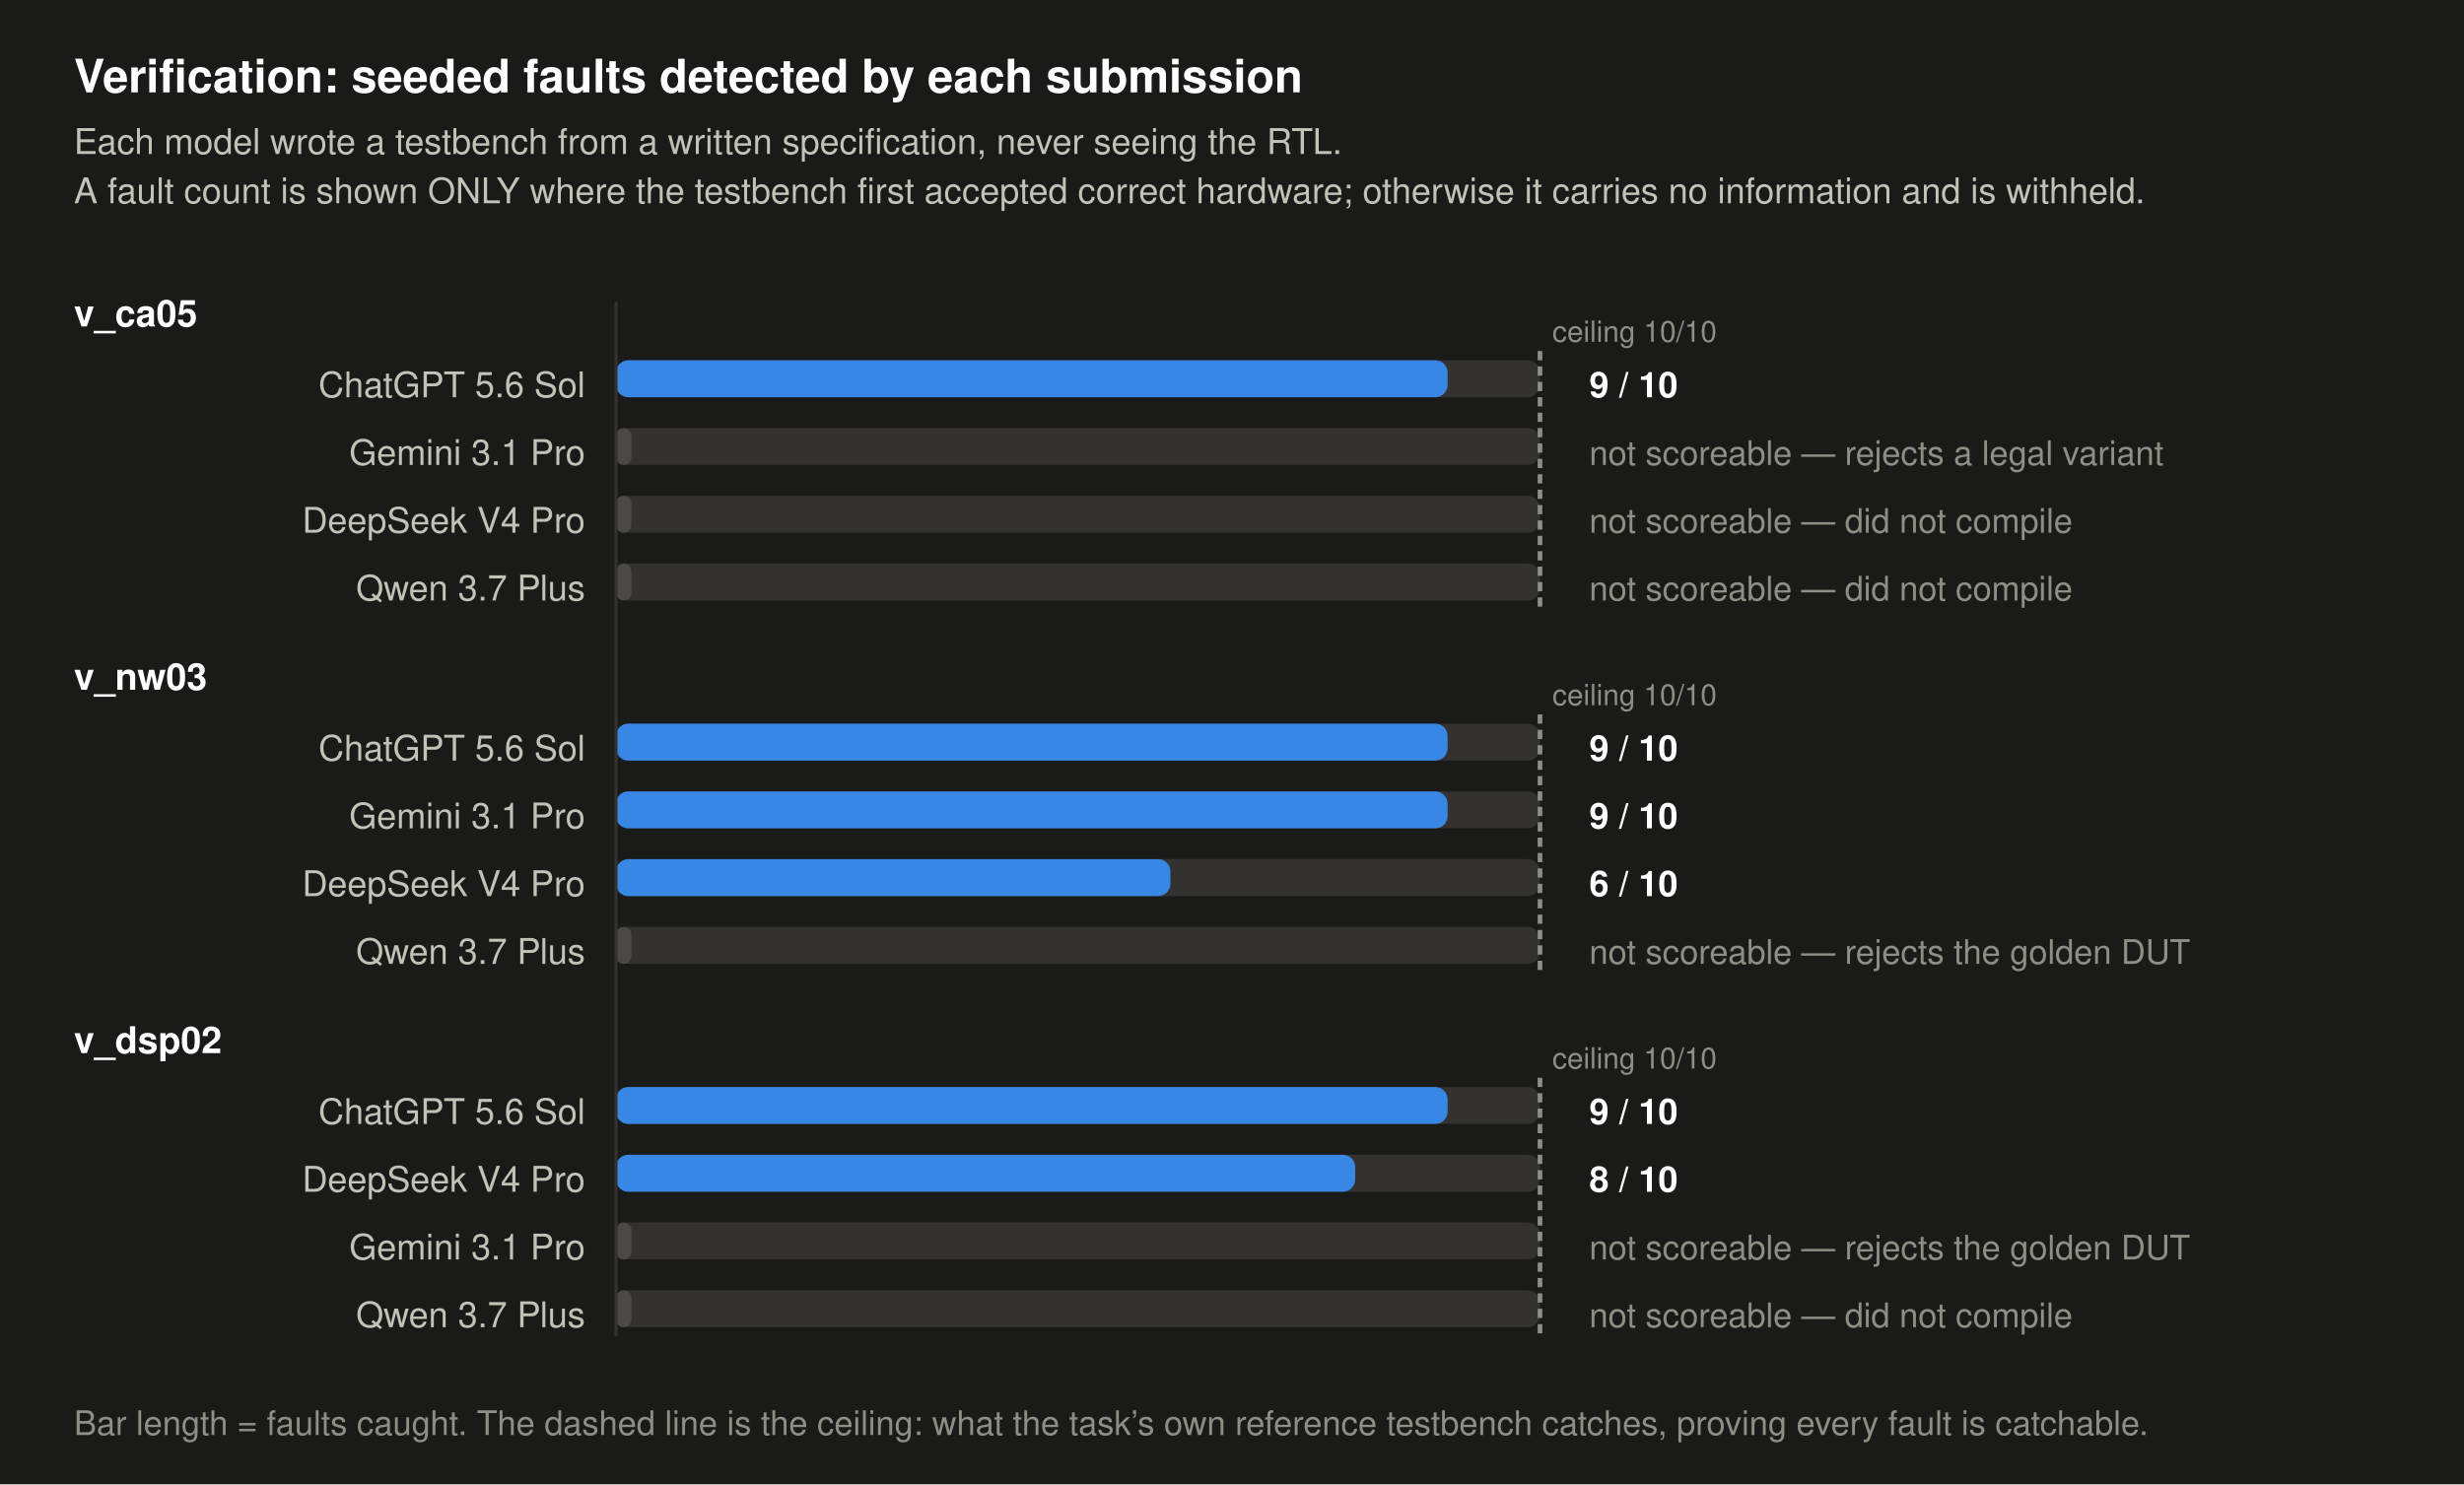
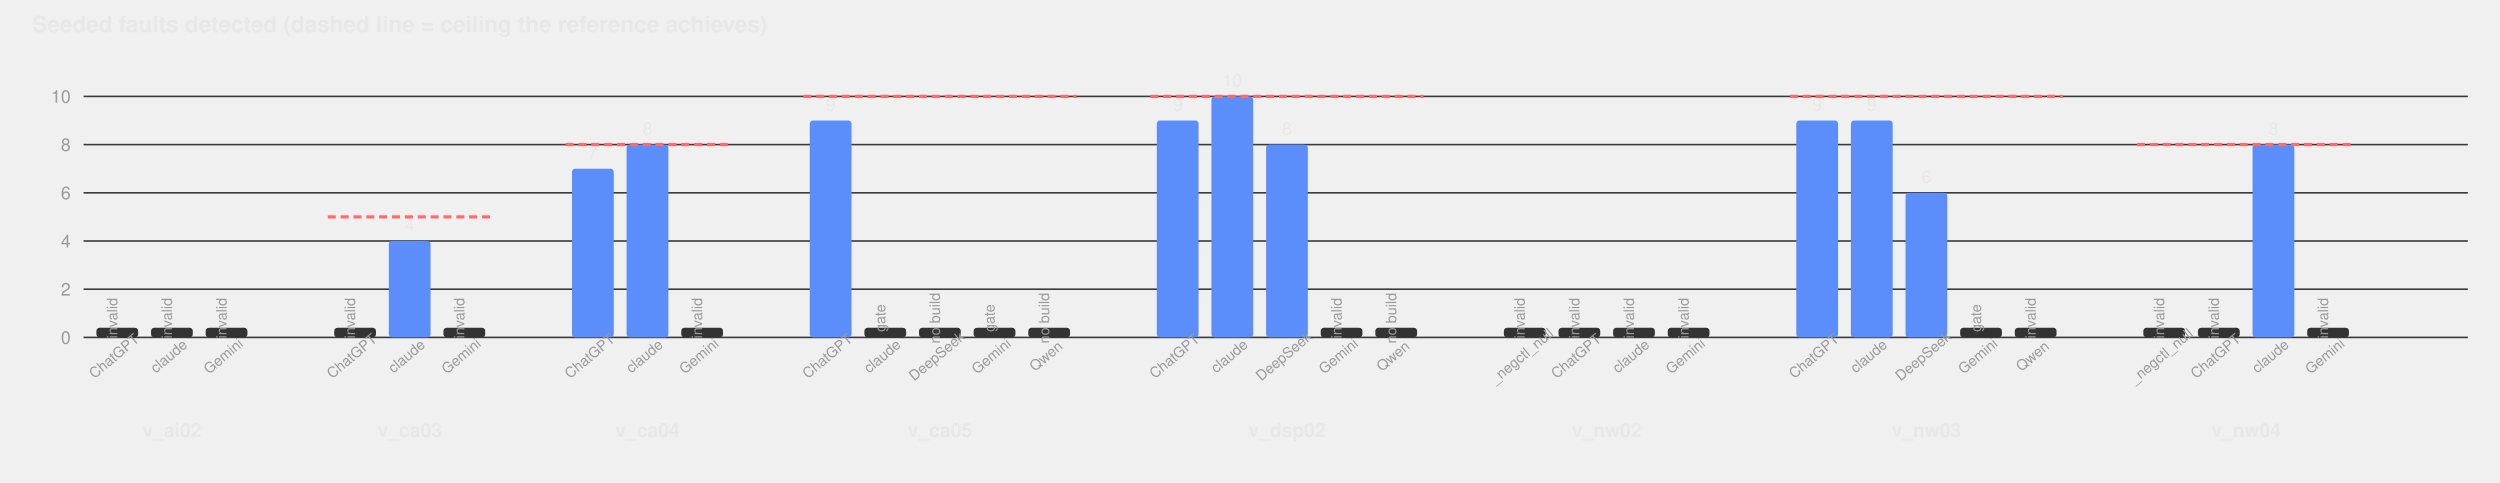
- <svg xmlns="http://www.w3.org/2000/svg" width="800" height="482" viewBox="0 0 800 482" font-family="-apple-system,BlinkMacSystemFont,'Segoe UI',Helvetica,Arial,sans-serif">
-   <rect width="800" height="482" fill="#1a1a19" />
-   <text x="24" y="30" font-size="15" font-weight="600" fill="#ffffff">Verification: seeded faults detected by each submission</text>
-   <text x="24" y="50" font-size="11.5" fill="#c3c2b7">Each model wrote a testbench from a written specification, never seeing the RTL.</text>
-   <text x="24" y="66" font-size="11.5" fill="#c3c2b7">A fault count is shown ONLY where the testbench first accepted correct hardware; otherwise it carries no information and is withheld.</text>
-   <text x="24" y="106" font-size="12" font-weight="600" fill="#ffffff">v_ca05</text>
-   <text x="190" y="129.0" font-size="11.5" text-anchor="end" fill="#c3c2b7">ChatGPT 5.6 Sol</text>
-   <rect x="200" y="117" width="300" height="12" rx="4" fill="#333230" />
-   <rect x="200" y="117" width="270.0" height="12" rx="4" fill="#3987e5" />
-   <text x="516" y="129.0" font-size="11.5" font-weight="600" fill="#ffffff">9 / 10</text>
-   <text x="190" y="151.0" font-size="11.5" text-anchor="end" fill="#c3c2b7">Gemini 3.1 Pro</text>
-   <rect x="200" y="139" width="300" height="12" rx="4" fill="#333230" />
-   <rect x="200" y="139" width="5" height="12" rx="2.5" fill="#4a4945" />
-   <text x="516" y="151.0" font-size="11" fill="#8f8e85">not scoreable — rejects a legal variant</text>
-   <text x="190" y="173.0" font-size="11.5" text-anchor="end" fill="#c3c2b7">DeepSeek V4 Pro</text>
-   <rect x="200" y="161" width="300" height="12" rx="4" fill="#333230" />
-   <rect x="200" y="161" width="5" height="12" rx="2.5" fill="#4a4945" />
-   <text x="516" y="173.0" font-size="11" fill="#8f8e85">not scoreable — did not compile</text>
-   <text x="190" y="195.0" font-size="11.5" text-anchor="end" fill="#c3c2b7">Qwen 3.7 Plus</text>
-   <rect x="200" y="183" width="300" height="12" rx="4" fill="#333230" />
-   <rect x="200" y="183" width="5" height="12" rx="2.5" fill="#4a4945" />
-   <text x="516" y="195.0" font-size="11" fill="#8f8e85">not scoreable — did not compile</text>
-   <line x1="500" y1="114" x2="500" y2="198" stroke="#8f8e85" stroke-width="1.5" stroke-dasharray="3 2" />
-   <text x="504" y="111" font-size="9.5" fill="#8f8e85">ceiling 10/10</text>
-   <text x="24" y="224" font-size="12" font-weight="600" fill="#ffffff">v_nw03</text>
-   <text x="190" y="247.0" font-size="11.5" text-anchor="end" fill="#c3c2b7">ChatGPT 5.6 Sol</text>
-   <rect x="200" y="235" width="300" height="12" rx="4" fill="#333230" />
-   <rect x="200" y="235" width="270.0" height="12" rx="4" fill="#3987e5" />
-   <text x="516" y="247.0" font-size="11.5" font-weight="600" fill="#ffffff">9 / 10</text>
-   <text x="190" y="269.0" font-size="11.5" text-anchor="end" fill="#c3c2b7">Gemini 3.1 Pro</text>
-   <rect x="200" y="257" width="300" height="12" rx="4" fill="#333230" />
-   <rect x="200" y="257" width="270.0" height="12" rx="4" fill="#3987e5" />
-   <text x="516" y="269.0" font-size="11.5" font-weight="600" fill="#ffffff">9 / 10</text>
-   <text x="190" y="291.0" font-size="11.5" text-anchor="end" fill="#c3c2b7">DeepSeek V4 Pro</text>
-   <rect x="200" y="279" width="300" height="12" rx="4" fill="#333230" />
-   <rect x="200" y="279" width="180.0" height="12" rx="4" fill="#3987e5" />
-   <text x="516" y="291.0" font-size="11.5" font-weight="600" fill="#ffffff">6 / 10</text>
-   <text x="190" y="313.0" font-size="11.5" text-anchor="end" fill="#c3c2b7">Qwen 3.7 Plus</text>
-   <rect x="200" y="301" width="300" height="12" rx="4" fill="#333230" />
-   <rect x="200" y="301" width="5" height="12" rx="2.5" fill="#4a4945" />
-   <text x="516" y="313.0" font-size="11" fill="#8f8e85">not scoreable — rejects the golden DUT</text>
-   <line x1="500" y1="232" x2="500" y2="316" stroke="#8f8e85" stroke-width="1.5" stroke-dasharray="3 2" />
-   <text x="504" y="229" font-size="9.5" fill="#8f8e85">ceiling 10/10</text>
-   <text x="24" y="342" font-size="12" font-weight="600" fill="#ffffff">v_dsp02</text>
-   <text x="190" y="365.0" font-size="11.5" text-anchor="end" fill="#c3c2b7">ChatGPT 5.6 Sol</text>
-   <rect x="200" y="353" width="300" height="12" rx="4" fill="#333230" />
-   <rect x="200" y="353" width="270.0" height="12" rx="4" fill="#3987e5" />
-   <text x="516" y="365.0" font-size="11.5" font-weight="600" fill="#ffffff">9 / 10</text>
-   <text x="190" y="387.0" font-size="11.5" text-anchor="end" fill="#c3c2b7">DeepSeek V4 Pro</text>
-   <rect x="200" y="375" width="300" height="12" rx="4" fill="#333230" />
-   <rect x="200" y="375" width="240.0" height="12" rx="4" fill="#3987e5" />
-   <text x="516" y="387.0" font-size="11.5" font-weight="600" fill="#ffffff">8 / 10</text>
-   <text x="190" y="409.0" font-size="11.5" text-anchor="end" fill="#c3c2b7">Gemini 3.1 Pro</text>
-   <rect x="200" y="397" width="300" height="12" rx="4" fill="#333230" />
-   <rect x="200" y="397" width="5" height="12" rx="2.5" fill="#4a4945" />
-   <text x="516" y="409.0" font-size="11" fill="#8f8e85">not scoreable — rejects the golden DUT</text>
-   <text x="190" y="431.0" font-size="11.5" text-anchor="end" fill="#c3c2b7">Qwen 3.7 Plus</text>
-   <rect x="200" y="419" width="300" height="12" rx="4" fill="#333230" />
-   <rect x="200" y="419" width="5" height="12" rx="2.5" fill="#4a4945" />
-   <text x="516" y="431.0" font-size="11" fill="#8f8e85">not scoreable — did not compile</text>
-   <line x1="500" y1="350" x2="500" y2="434" stroke="#8f8e85" stroke-width="1.5" stroke-dasharray="3 2" />
-   <text x="504" y="347" font-size="9.5" fill="#8f8e85">ceiling 10/10</text>
-   <line x1="200" y1="98" x2="200" y2="434" stroke="#333230" stroke-width="1" />
-   <text x="24" y="466" font-size="11" fill="#8f8e85">Bar length = faults caught. The dashed line is the ceiling: what the task’s own reference testbench catches, proving every fault is catchable.</text>
+ <svg xmlns="http://www.w3.org/2000/svg" viewBox="0 0 1556 300" font-family="-apple-system,BlinkMacSystemFont,Segoe UI,Helvetica,Arial,sans-serif">
+   <rect width="1556" height="300" fill="none" />
+   <line x1="52" y1="210.0" x2="1536" y2="210.0" stroke="#3a3a3a" stroke-width="1" />
+   <text x="44" y="214.0" fill="#9a9a9a" font-size="11" text-anchor="end">0</text>
+   <line x1="52" y1="180.0" x2="1536" y2="180.0" stroke="#3a3a3a" stroke-width="1" />
+   <text x="44" y="184.0" fill="#9a9a9a" font-size="11" text-anchor="end">2</text>
+   <line x1="52" y1="150.0" x2="1536" y2="150.0" stroke="#3a3a3a" stroke-width="1" />
+   <text x="44" y="154.0" fill="#9a9a9a" font-size="11" text-anchor="end">4</text>
+   <line x1="52" y1="120.0" x2="1536" y2="120.0" stroke="#3a3a3a" stroke-width="1" />
+   <text x="44" y="124.0" fill="#9a9a9a" font-size="11" text-anchor="end">6</text>
+   <line x1="52" y1="90.0" x2="1536" y2="90.0" stroke="#3a3a3a" stroke-width="1" />
+   <text x="44" y="94.0" fill="#9a9a9a" font-size="11" text-anchor="end">8</text>
+   <line x1="52" y1="60.0" x2="1536" y2="60.0" stroke="#3a3a3a" stroke-width="1" />
+   <text x="44" y="64.0" fill="#9a9a9a" font-size="11" text-anchor="end">10</text>
+   <rect x="60" y="204" width="26" height="6" rx="2" fill="#333" />
+   <text x="73.0" y="198" fill="#9a9a9a" font-size="9" text-anchor="middle" transform="rotate(-90 73.0 198)">invalid</text>
+   <text x="73.0" y="224" fill="#9a9a9a" font-size="9" text-anchor="middle" transform="rotate(-40 73.0 224)">ChatGPT</text>
+   <rect x="94" y="204" width="26" height="6" rx="2" fill="#333" />
+   <text x="107.0" y="198" fill="#9a9a9a" font-size="9" text-anchor="middle" transform="rotate(-90 107.0 198)">invalid</text>
+   <text x="107.0" y="224" fill="#9a9a9a" font-size="9" text-anchor="middle" transform="rotate(-40 107.0 224)">claude</text>
+   <rect x="128" y="204" width="26" height="6" rx="2" fill="#333" />
+   <text x="141.0" y="198" fill="#9a9a9a" font-size="9" text-anchor="middle" transform="rotate(-90 141.0 198)">invalid</text>
+   <text x="141.0" y="224" fill="#9a9a9a" font-size="9" text-anchor="middle" transform="rotate(-40 141.0 224)">Gemini</text>
+   <text x="107.0" y="272" fill="#e8e8e8" font-size="12" font-weight="600" text-anchor="middle">v_ai02</text>
+   <rect x="208" y="204" width="26" height="6" rx="2" fill="#333" />
+   <text x="221.0" y="198" fill="#9a9a9a" font-size="9" text-anchor="middle" transform="rotate(-90 221.0 198)">invalid</text>
+   <text x="221.0" y="224" fill="#9a9a9a" font-size="9" text-anchor="middle" transform="rotate(-40 221.0 224)">ChatGPT</text>
+   <rect x="242" y="150" width="26" height="60" rx="2" fill="#5b8dfb" />
+   <text x="255.0" y="144" fill="#e8e8e8" font-size="11" text-anchor="middle">4</text>
+   <text x="255.0" y="224" fill="#9a9a9a" font-size="9" text-anchor="middle" transform="rotate(-40 255.0 224)">claude</text>
+   <rect x="276" y="204" width="26" height="6" rx="2" fill="#333" />
+   <text x="289.0" y="198" fill="#9a9a9a" font-size="9" text-anchor="middle" transform="rotate(-90 289.0 198)">invalid</text>
+   <text x="289.0" y="224" fill="#9a9a9a" font-size="9" text-anchor="middle" transform="rotate(-40 289.0 224)">Gemini</text>
+   <line x1="204" y1="135.0" x2="306" y2="135.0" stroke="#ff6b6b" stroke-width="2" stroke-dasharray="5,3" />
+   <text x="255.0" y="272" fill="#e8e8e8" font-size="12" font-weight="600" text-anchor="middle">v_ca03</text>
+   <rect x="356" y="105" width="26" height="105" rx="2" fill="#5b8dfb" />
+   <text x="369.0" y="99" fill="#e8e8e8" font-size="11" text-anchor="middle">7</text>
+   <text x="369.0" y="224" fill="#9a9a9a" font-size="9" text-anchor="middle" transform="rotate(-40 369.0 224)">ChatGPT</text>
+   <rect x="390" y="90" width="26" height="120" rx="2" fill="#5b8dfb" />
+   <text x="403.0" y="84" fill="#e8e8e8" font-size="11" text-anchor="middle">8</text>
+   <text x="403.0" y="224" fill="#9a9a9a" font-size="9" text-anchor="middle" transform="rotate(-40 403.0 224)">claude</text>
+   <rect x="424" y="204" width="26" height="6" rx="2" fill="#333" />
+   <text x="437.0" y="198" fill="#9a9a9a" font-size="9" text-anchor="middle" transform="rotate(-90 437.0 198)">invalid</text>
+   <text x="437.0" y="224" fill="#9a9a9a" font-size="9" text-anchor="middle" transform="rotate(-40 437.0 224)">Gemini</text>
+   <line x1="352" y1="90.0" x2="454" y2="90.0" stroke="#ff6b6b" stroke-width="2" stroke-dasharray="5,3" />
+   <text x="403.0" y="272" fill="#e8e8e8" font-size="12" font-weight="600" text-anchor="middle">v_ca04</text>
+   <rect x="504" y="75" width="26" height="135" rx="2" fill="#5b8dfb" />
+   <text x="517.0" y="69" fill="#e8e8e8" font-size="11" text-anchor="middle">9</text>
+   <text x="517.0" y="224" fill="#9a9a9a" font-size="9" text-anchor="middle" transform="rotate(-40 517.0 224)">ChatGPT</text>
+   <rect x="538" y="204" width="26" height="6" rx="2" fill="#333" />
+   <text x="551.0" y="198" fill="#9a9a9a" font-size="9" text-anchor="middle" transform="rotate(-90 551.0 198)">gate</text>
+   <text x="551.0" y="224" fill="#9a9a9a" font-size="9" text-anchor="middle" transform="rotate(-40 551.0 224)">claude</text>
+   <rect x="572" y="204" width="26" height="6" rx="2" fill="#333" />
+   <text x="585.0" y="198" fill="#9a9a9a" font-size="9" text-anchor="middle" transform="rotate(-90 585.0 198)">no build</text>
+   <text x="585.0" y="224" fill="#9a9a9a" font-size="9" text-anchor="middle" transform="rotate(-40 585.0 224)">DeepSeek</text>
+   <rect x="606" y="204" width="26" height="6" rx="2" fill="#333" />
+   <text x="619.0" y="198" fill="#9a9a9a" font-size="9" text-anchor="middle" transform="rotate(-90 619.0 198)">gate</text>
+   <text x="619.0" y="224" fill="#9a9a9a" font-size="9" text-anchor="middle" transform="rotate(-40 619.0 224)">Gemini</text>
+   <rect x="640" y="204" width="26" height="6" rx="2" fill="#333" />
+   <text x="653.0" y="198" fill="#9a9a9a" font-size="9" text-anchor="middle" transform="rotate(-90 653.0 198)">no build</text>
+   <text x="653.0" y="224" fill="#9a9a9a" font-size="9" text-anchor="middle" transform="rotate(-40 653.0 224)">Qwen</text>
+   <line x1="500" y1="60.0" x2="670" y2="60.0" stroke="#ff6b6b" stroke-width="2" stroke-dasharray="5,3" />
+   <text x="585.0" y="272" fill="#e8e8e8" font-size="12" font-weight="600" text-anchor="middle">v_ca05</text>
+   <rect x="720" y="75" width="26" height="135" rx="2" fill="#5b8dfb" />
+   <text x="733.0" y="69" fill="#e8e8e8" font-size="11" text-anchor="middle">9</text>
+   <text x="733.0" y="224" fill="#9a9a9a" font-size="9" text-anchor="middle" transform="rotate(-40 733.0 224)">ChatGPT</text>
+   <rect x="754" y="60" width="26" height="150" rx="2" fill="#5b8dfb" />
+   <text x="767.0" y="54" fill="#e8e8e8" font-size="11" text-anchor="middle">10</text>
+   <text x="767.0" y="224" fill="#9a9a9a" font-size="9" text-anchor="middle" transform="rotate(-40 767.0 224)">claude</text>
+   <rect x="788" y="90" width="26" height="120" rx="2" fill="#5b8dfb" />
+   <text x="801.0" y="84" fill="#e8e8e8" font-size="11" text-anchor="middle">8</text>
+   <text x="801.0" y="224" fill="#9a9a9a" font-size="9" text-anchor="middle" transform="rotate(-40 801.0 224)">DeepSeek</text>
+   <rect x="822" y="204" width="26" height="6" rx="2" fill="#333" />
+   <text x="835.0" y="198" fill="#9a9a9a" font-size="9" text-anchor="middle" transform="rotate(-90 835.0 198)">invalid</text>
+   <text x="835.0" y="224" fill="#9a9a9a" font-size="9" text-anchor="middle" transform="rotate(-40 835.0 224)">Gemini</text>
+   <rect x="856" y="204" width="26" height="6" rx="2" fill="#333" />
+   <text x="869.0" y="198" fill="#9a9a9a" font-size="9" text-anchor="middle" transform="rotate(-90 869.0 198)">no build</text>
+   <text x="869.0" y="224" fill="#9a9a9a" font-size="9" text-anchor="middle" transform="rotate(-40 869.0 224)">Qwen</text>
+   <line x1="716" y1="60.0" x2="886" y2="60.0" stroke="#ff6b6b" stroke-width="2" stroke-dasharray="5,3" />
+   <text x="801.0" y="272" fill="#e8e8e8" font-size="12" font-weight="600" text-anchor="middle">v_dsp02</text>
+   <rect x="936" y="204" width="26" height="6" rx="2" fill="#333" />
+   <text x="949.0" y="198" fill="#9a9a9a" font-size="9" text-anchor="middle" transform="rotate(-90 949.0 198)">invalid</text>
+   <text x="949.0" y="224" fill="#9a9a9a" font-size="9" text-anchor="middle" transform="rotate(-40 949.0 224)">_negctl_null</text>
+   <rect x="970" y="204" width="26" height="6" rx="2" fill="#333" />
+   <text x="983.0" y="198" fill="#9a9a9a" font-size="9" text-anchor="middle" transform="rotate(-90 983.0 198)">invalid</text>
+   <text x="983.0" y="224" fill="#9a9a9a" font-size="9" text-anchor="middle" transform="rotate(-40 983.0 224)">ChatGPT</text>
+   <rect x="1004" y="204" width="26" height="6" rx="2" fill="#333" />
+   <text x="1017.0" y="198" fill="#9a9a9a" font-size="9" text-anchor="middle" transform="rotate(-90 1017.0 198)">invalid</text>
+   <text x="1017.0" y="224" fill="#9a9a9a" font-size="9" text-anchor="middle" transform="rotate(-40 1017.0 224)">claude</text>
+   <rect x="1038" y="204" width="26" height="6" rx="2" fill="#333" />
+   <text x="1051.0" y="198" fill="#9a9a9a" font-size="9" text-anchor="middle" transform="rotate(-90 1051.0 198)">invalid</text>
+   <text x="1051.0" y="224" fill="#9a9a9a" font-size="9" text-anchor="middle" transform="rotate(-40 1051.0 224)">Gemini</text>
+   <text x="1000.0" y="272" fill="#e8e8e8" font-size="12" font-weight="600" text-anchor="middle">v_nw02</text>
+   <rect x="1118" y="75" width="26" height="135" rx="2" fill="#5b8dfb" />
+   <text x="1131.0" y="69" fill="#e8e8e8" font-size="11" text-anchor="middle">9</text>
+   <text x="1131.0" y="224" fill="#9a9a9a" font-size="9" text-anchor="middle" transform="rotate(-40 1131.0 224)">ChatGPT</text>
+   <rect x="1152" y="75" width="26" height="135" rx="2" fill="#5b8dfb" />
+   <text x="1165.0" y="69" fill="#e8e8e8" font-size="11" text-anchor="middle">9</text>
+   <text x="1165.0" y="224" fill="#9a9a9a" font-size="9" text-anchor="middle" transform="rotate(-40 1165.0 224)">claude</text>
+   <rect x="1186" y="120" width="26" height="90" rx="2" fill="#5b8dfb" />
+   <text x="1199.0" y="114" fill="#e8e8e8" font-size="11" text-anchor="middle">6</text>
+   <text x="1199.0" y="224" fill="#9a9a9a" font-size="9" text-anchor="middle" transform="rotate(-40 1199.0 224)">DeepSeek</text>
+   <rect x="1220" y="204" width="26" height="6" rx="2" fill="#333" />
+   <text x="1233.0" y="198" fill="#9a9a9a" font-size="9" text-anchor="middle" transform="rotate(-90 1233.0 198)">gate</text>
+   <text x="1233.0" y="224" fill="#9a9a9a" font-size="9" text-anchor="middle" transform="rotate(-40 1233.0 224)">Gemini</text>
+   <rect x="1254" y="204" width="26" height="6" rx="2" fill="#333" />
+   <text x="1267.0" y="198" fill="#9a9a9a" font-size="9" text-anchor="middle" transform="rotate(-90 1267.0 198)">invalid</text>
+   <text x="1267.0" y="224" fill="#9a9a9a" font-size="9" text-anchor="middle" transform="rotate(-40 1267.0 224)">Qwen</text>
+   <line x1="1114" y1="60.0" x2="1284" y2="60.0" stroke="#ff6b6b" stroke-width="2" stroke-dasharray="5,3" />
+   <text x="1199.0" y="272" fill="#e8e8e8" font-size="12" font-weight="600" text-anchor="middle">v_nw03</text>
+   <rect x="1334" y="204" width="26" height="6" rx="2" fill="#333" />
+   <text x="1347.0" y="198" fill="#9a9a9a" font-size="9" text-anchor="middle" transform="rotate(-90 1347.0 198)">invalid</text>
+   <text x="1347.0" y="224" fill="#9a9a9a" font-size="9" text-anchor="middle" transform="rotate(-40 1347.0 224)">_negctl_null</text>
+   <rect x="1368" y="204" width="26" height="6" rx="2" fill="#333" />
+   <text x="1381.0" y="198" fill="#9a9a9a" font-size="9" text-anchor="middle" transform="rotate(-90 1381.0 198)">invalid</text>
+   <text x="1381.0" y="224" fill="#9a9a9a" font-size="9" text-anchor="middle" transform="rotate(-40 1381.0 224)">ChatGPT</text>
+   <rect x="1402" y="90" width="26" height="120" rx="2" fill="#5b8dfb" />
+   <text x="1415.0" y="84" fill="#e8e8e8" font-size="11" text-anchor="middle">8</text>
+   <text x="1415.0" y="224" fill="#9a9a9a" font-size="9" text-anchor="middle" transform="rotate(-40 1415.0 224)">claude</text>
+   <rect x="1436" y="204" width="26" height="6" rx="2" fill="#333" />
+   <text x="1449.0" y="198" fill="#9a9a9a" font-size="9" text-anchor="middle" transform="rotate(-90 1449.0 198)">invalid</text>
+   <text x="1449.0" y="224" fill="#9a9a9a" font-size="9" text-anchor="middle" transform="rotate(-40 1449.0 224)">Gemini</text>
+   <line x1="1330" y1="90.0" x2="1466" y2="90.0" stroke="#ff6b6b" stroke-width="2" stroke-dasharray="5,3" />
+   <text x="1398.0" y="272" fill="#e8e8e8" font-size="12" font-weight="600" text-anchor="middle">v_nw04</text>
+   <text x="20" y="20" fill="#e8e8e8" font-size="14" font-weight="600">Seeded faults detected (dashed line = ceiling the reference achieves)</text>
</svg>
